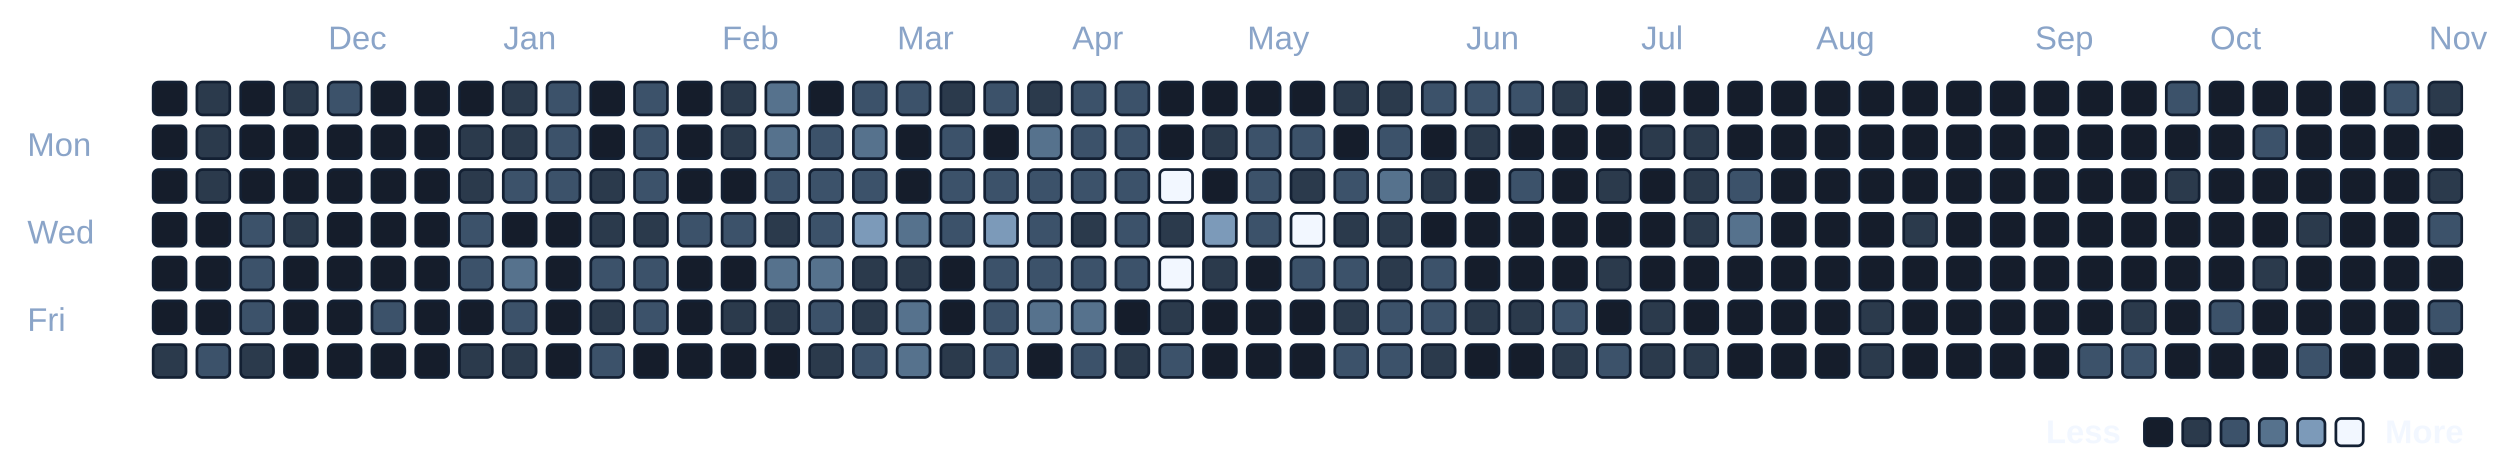
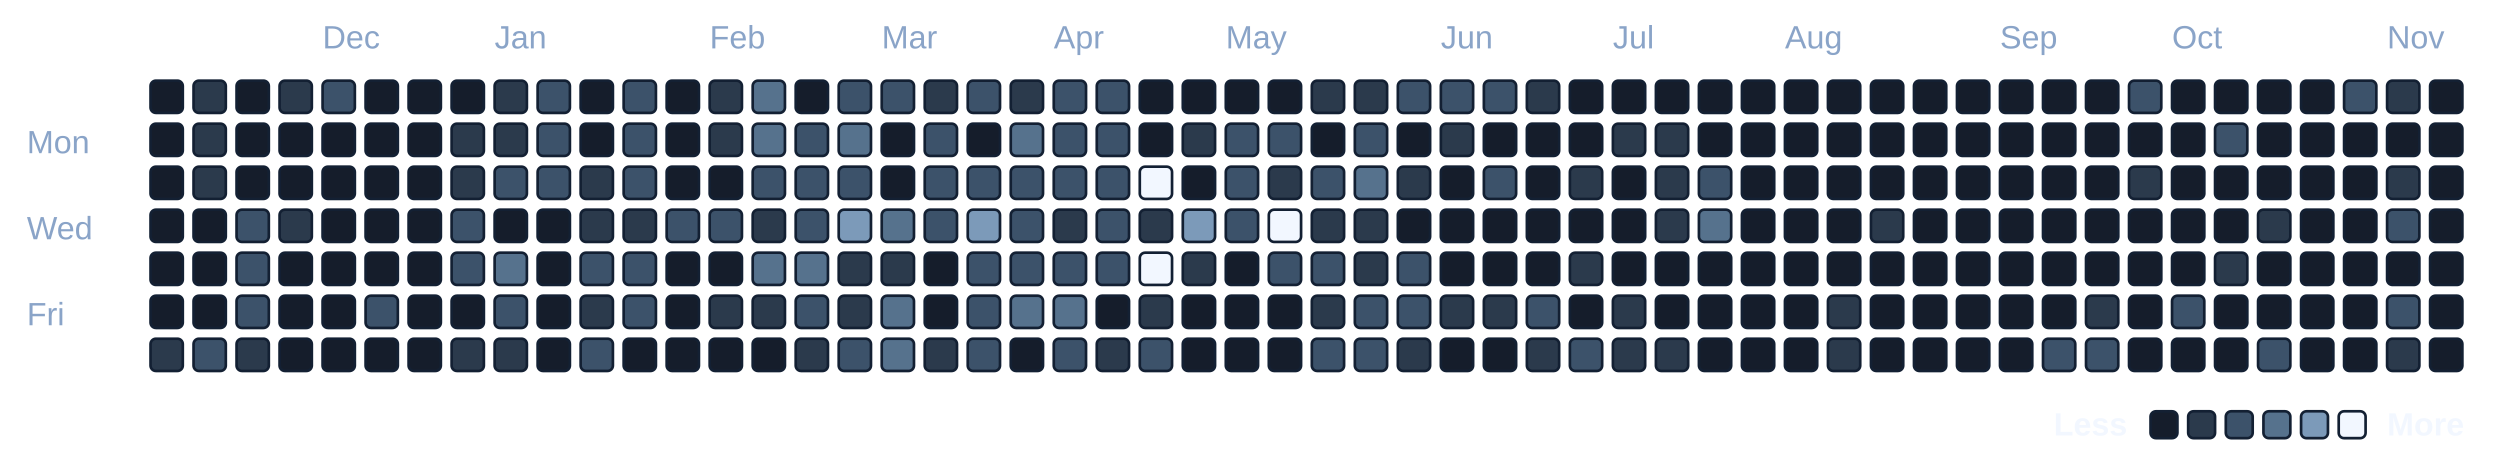
- <svg xmlns="http://www.w3.org/2000/svg" baseProfile="tiny" height="174" version="1.2" width="914">
+ <svg xmlns="http://www.w3.org/2000/svg" baseProfile="tiny" height="174" version="1.2" width="930">
  <defs />
  <text fill="#8AA4C8" font-family="Segoe UI, Arial, sans-serif" font-size="12px" x="120" y="18">Dec</text>
  <text fill="#8AA4C8" font-family="Segoe UI, Arial, sans-serif" font-size="12px" x="184" y="18">Jan</text>
  <text fill="#8AA4C8" font-family="Segoe UI, Arial, sans-serif" font-size="12px" x="264" y="18">Feb</text>
  <text fill="#8AA4C8" font-family="Segoe UI, Arial, sans-serif" font-size="12px" x="328" y="18">Mar</text>
  <text fill="#8AA4C8" font-family="Segoe UI, Arial, sans-serif" font-size="12px" x="392" y="18">Apr</text>
  <text fill="#8AA4C8" font-family="Segoe UI, Arial, sans-serif" font-size="12px" x="456" y="18">May</text>
  <text fill="#8AA4C8" font-family="Segoe UI, Arial, sans-serif" font-size="12px" x="536" y="18">Jun</text>
  <text fill="#8AA4C8" font-family="Segoe UI, Arial, sans-serif" font-size="12px" x="600" y="18">Jul</text>
  <text fill="#8AA4C8" font-family="Segoe UI, Arial, sans-serif" font-size="12px" x="664" y="18">Aug</text>
  <text fill="#8AA4C8" font-family="Segoe UI, Arial, sans-serif" font-size="12px" x="744" y="18">Sep</text>
  <text fill="#8AA4C8" font-family="Segoe UI, Arial, sans-serif" font-size="12px" x="808" y="18">Oct</text>
  <text fill="#8AA4C8" font-family="Segoe UI, Arial, sans-serif" font-size="12px" x="888" y="18">Nov</text>
  <text fill="#8AA4C8" font-family="Segoe UI, Arial, sans-serif" font-size="12px" x="10" y="57">Mon</text>
  <text fill="#8AA4C8" font-family="Segoe UI, Arial, sans-serif" font-size="12px" x="10" y="89">Wed</text>
  <text fill="#8AA4C8" font-family="Segoe UI, Arial, sans-serif" font-size="12px" x="10" y="121">Fri</text>
  <rect fill="#151D2B" height="12" rx="2" ry="2" stroke="#132033" stroke-width="1" width="12" x="56" y="30" />
  <rect fill="#151D2B" height="12" rx="2" ry="2" stroke="#132033" stroke-width="1" width="12" x="56" y="46" />
  <rect fill="#151D2B" height="12" rx="2" ry="2" stroke="#132033" stroke-width="1" width="12" x="56" y="62" />
  <rect fill="#151D2B" height="12" rx="2" ry="2" stroke="#132033" stroke-width="1" width="12" x="56" y="78" />
  <rect fill="#151D2B" height="12" rx="2" ry="2" stroke="#132033" stroke-width="1" width="12" x="56" y="94" />
  <rect fill="#151D2B" height="12" rx="2" ry="2" stroke="#132033" stroke-width="1" width="12" x="56" y="110" />
  <rect fill="#2B3A4C" height="12" rx="2" ry="2" stroke="#132033" stroke-width="1" width="12" x="56" y="126" />
  <rect fill="#2B3A4C" height="12" rx="2" ry="2" stroke="#132033" stroke-width="1" width="12" x="72" y="30" />
  <rect fill="#2B3A4C" height="12" rx="2" ry="2" stroke="#132033" stroke-width="1" width="12" x="72" y="46" />
  <rect fill="#2B3A4C" height="12" rx="2" ry="2" stroke="#132033" stroke-width="1" width="12" x="72" y="62" />
  <rect fill="#151D2B" height="12" rx="2" ry="2" stroke="#132033" stroke-width="1" width="12" x="72" y="78" />
  <rect fill="#151D2B" height="12" rx="2" ry="2" stroke="#132033" stroke-width="1" width="12" x="72" y="94" />
  <rect fill="#151D2B" height="12" rx="2" ry="2" stroke="#132033" stroke-width="1" width="12" x="72" y="110" />
  <rect fill="#3C526A" height="12" rx="2" ry="2" stroke="#132033" stroke-width="1" width="12" x="72" y="126" />
  <rect fill="#151D2B" height="12" rx="2" ry="2" stroke="#132033" stroke-width="1" width="12" x="88" y="30" />
  <rect fill="#151D2B" height="12" rx="2" ry="2" stroke="#132033" stroke-width="1" width="12" x="88" y="46" />
  <rect fill="#151D2B" height="12" rx="2" ry="2" stroke="#132033" stroke-width="1" width="12" x="88" y="62" />
  <rect fill="#3C526A" height="12" rx="2" ry="2" stroke="#132033" stroke-width="1" width="12" x="88" y="78" />
  <rect fill="#3C526A" height="12" rx="2" ry="2" stroke="#132033" stroke-width="1" width="12" x="88" y="94" />
  <rect fill="#3C526A" height="12" rx="2" ry="2" stroke="#132033" stroke-width="1" width="12" x="88" y="110" />
  <rect fill="#2B3A4C" height="12" rx="2" ry="2" stroke="#132033" stroke-width="1" width="12" x="88" y="126" />
  <rect fill="#2B3A4C" height="12" rx="2" ry="2" stroke="#132033" stroke-width="1" width="12" x="104" y="30" />
  <rect fill="#151D2B" height="12" rx="2" ry="2" stroke="#132033" stroke-width="1" width="12" x="104" y="46" />
  <rect fill="#151D2B" height="12" rx="2" ry="2" stroke="#132033" stroke-width="1" width="12" x="104" y="62" />
  <rect fill="#2B3A4C" height="12" rx="2" ry="2" stroke="#132033" stroke-width="1" width="12" x="104" y="78" />
  <rect fill="#151D2B" height="12" rx="2" ry="2" stroke="#132033" stroke-width="1" width="12" x="104" y="94" />
  <rect fill="#151D2B" height="12" rx="2" ry="2" stroke="#132033" stroke-width="1" width="12" x="104" y="110" />
  <rect fill="#151D2B" height="12" rx="2" ry="2" stroke="#132033" stroke-width="1" width="12" x="104" y="126" />
  <rect fill="#3C526A" height="12" rx="2" ry="2" stroke="#132033" stroke-width="1" width="12" x="120" y="30" />
  <rect fill="#151D2B" height="12" rx="2" ry="2" stroke="#132033" stroke-width="1" width="12" x="120" y="46" />
  <rect fill="#151D2B" height="12" rx="2" ry="2" stroke="#132033" stroke-width="1" width="12" x="120" y="62" />
  <rect fill="#151D2B" height="12" rx="2" ry="2" stroke="#132033" stroke-width="1" width="12" x="120" y="78" />
  <rect fill="#151D2B" height="12" rx="2" ry="2" stroke="#132033" stroke-width="1" width="12" x="120" y="94" />
  <rect fill="#151D2B" height="12" rx="2" ry="2" stroke="#132033" stroke-width="1" width="12" x="120" y="110" />
  <rect fill="#151D2B" height="12" rx="2" ry="2" stroke="#132033" stroke-width="1" width="12" x="120" y="126" />
  <rect fill="#151D2B" height="12" rx="2" ry="2" stroke="#132033" stroke-width="1" width="12" x="136" y="30" />
  <rect fill="#151D2B" height="12" rx="2" ry="2" stroke="#132033" stroke-width="1" width="12" x="136" y="46" />
  <rect fill="#151D2B" height="12" rx="2" ry="2" stroke="#132033" stroke-width="1" width="12" x="136" y="62" />
  <rect fill="#151D2B" height="12" rx="2" ry="2" stroke="#132033" stroke-width="1" width="12" x="136" y="78" />
  <rect fill="#151D2B" height="12" rx="2" ry="2" stroke="#132033" stroke-width="1" width="12" x="136" y="94" />
  <rect fill="#3C526A" height="12" rx="2" ry="2" stroke="#132033" stroke-width="1" width="12" x="136" y="110" />
  <rect fill="#151D2B" height="12" rx="2" ry="2" stroke="#132033" stroke-width="1" width="12" x="136" y="126" />
  <rect fill="#151D2B" height="12" rx="2" ry="2" stroke="#132033" stroke-width="1" width="12" x="152" y="30" />
  <rect fill="#151D2B" height="12" rx="2" ry="2" stroke="#132033" stroke-width="1" width="12" x="152" y="46" />
  <rect fill="#151D2B" height="12" rx="2" ry="2" stroke="#132033" stroke-width="1" width="12" x="152" y="62" />
  <rect fill="#151D2B" height="12" rx="2" ry="2" stroke="#132033" stroke-width="1" width="12" x="152" y="78" />
  <rect fill="#151D2B" height="12" rx="2" ry="2" stroke="#132033" stroke-width="1" width="12" x="152" y="94" />
  <rect fill="#151D2B" height="12" rx="2" ry="2" stroke="#132033" stroke-width="1" width="12" x="152" y="110" />
  <rect fill="#151D2B" height="12" rx="2" ry="2" stroke="#132033" stroke-width="1" width="12" x="152" y="126" />
  <rect fill="#151D2B" height="12" rx="2" ry="2" stroke="#132033" stroke-width="1" width="12" x="168" y="30" />
  <rect fill="#2B3A4C" height="12" rx="2" ry="2" stroke="#132033" stroke-width="1" width="12" x="168" y="46" />
  <rect fill="#2B3A4C" height="12" rx="2" ry="2" stroke="#132033" stroke-width="1" width="12" x="168" y="62" />
  <rect fill="#3C526A" height="12" rx="2" ry="2" stroke="#132033" stroke-width="1" width="12" x="168" y="78" />
  <rect fill="#3C526A" height="12" rx="2" ry="2" stroke="#132033" stroke-width="1" width="12" x="168" y="94" />
  <rect fill="#151D2B" height="12" rx="2" ry="2" stroke="#132033" stroke-width="1" width="12" x="168" y="110" />
  <rect fill="#2B3A4C" height="12" rx="2" ry="2" stroke="#132033" stroke-width="1" width="12" x="168" y="126" />
  <rect fill="#2B3A4C" height="12" rx="2" ry="2" stroke="#132033" stroke-width="1" width="12" x="184" y="30" />
  <rect fill="#2B3A4C" height="12" rx="2" ry="2" stroke="#132033" stroke-width="1" width="12" x="184" y="46" />
  <rect fill="#3C526A" height="12" rx="2" ry="2" stroke="#132033" stroke-width="1" width="12" x="184" y="62" />
  <rect fill="#151D2B" height="12" rx="2" ry="2" stroke="#132033" stroke-width="1" width="12" x="184" y="78" />
  <rect fill="#56728D" height="12" rx="2" ry="2" stroke="#132033" stroke-width="1" width="12" x="184" y="94" />
  <rect fill="#3C526A" height="12" rx="2" ry="2" stroke="#132033" stroke-width="1" width="12" x="184" y="110" />
  <rect fill="#2B3A4C" height="12" rx="2" ry="2" stroke="#132033" stroke-width="1" width="12" x="184" y="126" />
  <rect fill="#3C526A" height="12" rx="2" ry="2" stroke="#132033" stroke-width="1" width="12" x="200" y="30" />
  <rect fill="#3C526A" height="12" rx="2" ry="2" stroke="#132033" stroke-width="1" width="12" x="200" y="46" />
  <rect fill="#3C526A" height="12" rx="2" ry="2" stroke="#132033" stroke-width="1" width="12" x="200" y="62" />
  <rect fill="#151D2B" height="12" rx="2" ry="2" stroke="#132033" stroke-width="1" width="12" x="200" y="78" />
  <rect fill="#151D2B" height="12" rx="2" ry="2" stroke="#132033" stroke-width="1" width="12" x="200" y="94" />
  <rect fill="#151D2B" height="12" rx="2" ry="2" stroke="#132033" stroke-width="1" width="12" x="200" y="110" />
  <rect fill="#151D2B" height="12" rx="2" ry="2" stroke="#132033" stroke-width="1" width="12" x="200" y="126" />
  <rect fill="#151D2B" height="12" rx="2" ry="2" stroke="#132033" stroke-width="1" width="12" x="216" y="30" />
  <rect fill="#151D2B" height="12" rx="2" ry="2" stroke="#132033" stroke-width="1" width="12" x="216" y="46" />
  <rect fill="#2B3A4C" height="12" rx="2" ry="2" stroke="#132033" stroke-width="1" width="12" x="216" y="62" />
  <rect fill="#2B3A4C" height="12" rx="2" ry="2" stroke="#132033" stroke-width="1" width="12" x="216" y="78" />
  <rect fill="#3C526A" height="12" rx="2" ry="2" stroke="#132033" stroke-width="1" width="12" x="216" y="94" />
  <rect fill="#2B3A4C" height="12" rx="2" ry="2" stroke="#132033" stroke-width="1" width="12" x="216" y="110" />
  <rect fill="#3C526A" height="12" rx="2" ry="2" stroke="#132033" stroke-width="1" width="12" x="216" y="126" />
  <rect fill="#3C526A" height="12" rx="2" ry="2" stroke="#132033" stroke-width="1" width="12" x="232" y="30" />
  <rect fill="#3C526A" height="12" rx="2" ry="2" stroke="#132033" stroke-width="1" width="12" x="232" y="46" />
  <rect fill="#3C526A" height="12" rx="2" ry="2" stroke="#132033" stroke-width="1" width="12" x="232" y="62" />
  <rect fill="#2B3A4C" height="12" rx="2" ry="2" stroke="#132033" stroke-width="1" width="12" x="232" y="78" />
  <rect fill="#3C526A" height="12" rx="2" ry="2" stroke="#132033" stroke-width="1" width="12" x="232" y="94" />
  <rect fill="#3C526A" height="12" rx="2" ry="2" stroke="#132033" stroke-width="1" width="12" x="232" y="110" />
  <rect fill="#151D2B" height="12" rx="2" ry="2" stroke="#132033" stroke-width="1" width="12" x="232" y="126" />
  <rect fill="#151D2B" height="12" rx="2" ry="2" stroke="#132033" stroke-width="1" width="12" x="248" y="30" />
  <rect fill="#151D2B" height="12" rx="2" ry="2" stroke="#132033" stroke-width="1" width="12" x="248" y="46" />
  <rect fill="#151D2B" height="12" rx="2" ry="2" stroke="#132033" stroke-width="1" width="12" x="248" y="62" />
  <rect fill="#3C526A" height="12" rx="2" ry="2" stroke="#132033" stroke-width="1" width="12" x="248" y="78" />
  <rect fill="#151D2B" height="12" rx="2" ry="2" stroke="#132033" stroke-width="1" width="12" x="248" y="94" />
  <rect fill="#151D2B" height="12" rx="2" ry="2" stroke="#132033" stroke-width="1" width="12" x="248" y="110" />
  <rect fill="#151D2B" height="12" rx="2" ry="2" stroke="#132033" stroke-width="1" width="12" x="248" y="126" />
  <rect fill="#2B3A4C" height="12" rx="2" ry="2" stroke="#132033" stroke-width="1" width="12" x="264" y="30" />
  <rect fill="#2B3A4C" height="12" rx="2" ry="2" stroke="#132033" stroke-width="1" width="12" x="264" y="46" />
  <rect fill="#151D2B" height="12" rx="2" ry="2" stroke="#132033" stroke-width="1" width="12" x="264" y="62" />
  <rect fill="#3C526A" height="12" rx="2" ry="2" stroke="#132033" stroke-width="1" width="12" x="264" y="78" />
  <rect fill="#151D2B" height="12" rx="2" ry="2" stroke="#132033" stroke-width="1" width="12" x="264" y="94" />
  <rect fill="#2B3A4C" height="12" rx="2" ry="2" stroke="#132033" stroke-width="1" width="12" x="264" y="110" />
  <rect fill="#151D2B" height="12" rx="2" ry="2" stroke="#132033" stroke-width="1" width="12" x="264" y="126" />
  <rect fill="#56728D" height="12" rx="2" ry="2" stroke="#132033" stroke-width="1" width="12" x="280" y="30" />
  <rect fill="#56728D" height="12" rx="2" ry="2" stroke="#132033" stroke-width="1" width="12" x="280" y="46" />
  <rect fill="#3C526A" height="12" rx="2" ry="2" stroke="#132033" stroke-width="1" width="12" x="280" y="62" />
  <rect fill="#2B3A4C" height="12" rx="2" ry="2" stroke="#132033" stroke-width="1" width="12" x="280" y="78" />
  <rect fill="#56728D" height="12" rx="2" ry="2" stroke="#132033" stroke-width="1" width="12" x="280" y="94" />
  <rect fill="#2B3A4C" height="12" rx="2" ry="2" stroke="#132033" stroke-width="1" width="12" x="280" y="110" />
  <rect fill="#151D2B" height="12" rx="2" ry="2" stroke="#132033" stroke-width="1" width="12" x="280" y="126" />
  <rect fill="#151D2B" height="12" rx="2" ry="2" stroke="#132033" stroke-width="1" width="12" x="296" y="30" />
  <rect fill="#3C526A" height="12" rx="2" ry="2" stroke="#132033" stroke-width="1" width="12" x="296" y="46" />
  <rect fill="#3C526A" height="12" rx="2" ry="2" stroke="#132033" stroke-width="1" width="12" x="296" y="62" />
  <rect fill="#3C526A" height="12" rx="2" ry="2" stroke="#132033" stroke-width="1" width="12" x="296" y="78" />
  <rect fill="#56728D" height="12" rx="2" ry="2" stroke="#132033" stroke-width="1" width="12" x="296" y="94" />
  <rect fill="#3C526A" height="12" rx="2" ry="2" stroke="#132033" stroke-width="1" width="12" x="296" y="110" />
  <rect fill="#2B3A4C" height="12" rx="2" ry="2" stroke="#132033" stroke-width="1" width="12" x="296" y="126" />
  <rect fill="#3C526A" height="12" rx="2" ry="2" stroke="#132033" stroke-width="1" width="12" x="312" y="30" />
  <rect fill="#56728D" height="12" rx="2" ry="2" stroke="#132033" stroke-width="1" width="12" x="312" y="46" />
  <rect fill="#3C526A" height="12" rx="2" ry="2" stroke="#132033" stroke-width="1" width="12" x="312" y="62" />
  <rect fill="#7C9AB9" height="12" rx="2" ry="2" stroke="#132033" stroke-width="1" width="12" x="312" y="78" />
  <rect fill="#2B3A4C" height="12" rx="2" ry="2" stroke="#132033" stroke-width="1" width="12" x="312" y="94" />
  <rect fill="#2B3A4C" height="12" rx="2" ry="2" stroke="#132033" stroke-width="1" width="12" x="312" y="110" />
  <rect fill="#3C526A" height="12" rx="2" ry="2" stroke="#132033" stroke-width="1" width="12" x="312" y="126" />
  <rect fill="#3C526A" height="12" rx="2" ry="2" stroke="#132033" stroke-width="1" width="12" x="328" y="30" />
  <rect fill="#151D2B" height="12" rx="2" ry="2" stroke="#132033" stroke-width="1" width="12" x="328" y="46" />
  <rect fill="#151D2B" height="12" rx="2" ry="2" stroke="#132033" stroke-width="1" width="12" x="328" y="62" />
  <rect fill="#56728D" height="12" rx="2" ry="2" stroke="#132033" stroke-width="1" width="12" x="328" y="78" />
  <rect fill="#2B3A4C" height="12" rx="2" ry="2" stroke="#132033" stroke-width="1" width="12" x="328" y="94" />
  <rect fill="#56728D" height="12" rx="2" ry="2" stroke="#132033" stroke-width="1" width="12" x="328" y="110" />
  <rect fill="#56728D" height="12" rx="2" ry="2" stroke="#132033" stroke-width="1" width="12" x="328" y="126" />
  <rect fill="#2B3A4C" height="12" rx="2" ry="2" stroke="#132033" stroke-width="1" width="12" x="344" y="30" />
  <rect fill="#3C526A" height="12" rx="2" ry="2" stroke="#132033" stroke-width="1" width="12" x="344" y="46" />
  <rect fill="#3C526A" height="12" rx="2" ry="2" stroke="#132033" stroke-width="1" width="12" x="344" y="62" />
  <rect fill="#3C526A" height="12" rx="2" ry="2" stroke="#132033" stroke-width="1" width="12" x="344" y="78" />
  <rect fill="#151D2B" height="12" rx="2" ry="2" stroke="#132033" stroke-width="1" width="12" x="344" y="94" />
  <rect fill="#151D2B" height="12" rx="2" ry="2" stroke="#132033" stroke-width="1" width="12" x="344" y="110" />
  <rect fill="#2B3A4C" height="12" rx="2" ry="2" stroke="#132033" stroke-width="1" width="12" x="344" y="126" />
  <rect fill="#3C526A" height="12" rx="2" ry="2" stroke="#132033" stroke-width="1" width="12" x="360" y="30" />
  <rect fill="#151D2B" height="12" rx="2" ry="2" stroke="#132033" stroke-width="1" width="12" x="360" y="46" />
  <rect fill="#3C526A" height="12" rx="2" ry="2" stroke="#132033" stroke-width="1" width="12" x="360" y="62" />
  <rect fill="#7C9AB9" height="12" rx="2" ry="2" stroke="#132033" stroke-width="1" width="12" x="360" y="78" />
  <rect fill="#3C526A" height="12" rx="2" ry="2" stroke="#132033" stroke-width="1" width="12" x="360" y="94" />
  <rect fill="#3C526A" height="12" rx="2" ry="2" stroke="#132033" stroke-width="1" width="12" x="360" y="110" />
  <rect fill="#3C526A" height="12" rx="2" ry="2" stroke="#132033" stroke-width="1" width="12" x="360" y="126" />
  <rect fill="#2B3A4C" height="12" rx="2" ry="2" stroke="#132033" stroke-width="1" width="12" x="376" y="30" />
  <rect fill="#56728D" height="12" rx="2" ry="2" stroke="#132033" stroke-width="1" width="12" x="376" y="46" />
  <rect fill="#3C526A" height="12" rx="2" ry="2" stroke="#132033" stroke-width="1" width="12" x="376" y="62" />
  <rect fill="#3C526A" height="12" rx="2" ry="2" stroke="#132033" stroke-width="1" width="12" x="376" y="78" />
  <rect fill="#3C526A" height="12" rx="2" ry="2" stroke="#132033" stroke-width="1" width="12" x="376" y="94" />
  <rect fill="#56728D" height="12" rx="2" ry="2" stroke="#132033" stroke-width="1" width="12" x="376" y="110" />
  <rect fill="#151D2B" height="12" rx="2" ry="2" stroke="#132033" stroke-width="1" width="12" x="376" y="126" />
  <rect fill="#3C526A" height="12" rx="2" ry="2" stroke="#132033" stroke-width="1" width="12" x="392" y="30" />
  <rect fill="#3C526A" height="12" rx="2" ry="2" stroke="#132033" stroke-width="1" width="12" x="392" y="46" />
  <rect fill="#3C526A" height="12" rx="2" ry="2" stroke="#132033" stroke-width="1" width="12" x="392" y="62" />
  <rect fill="#2B3A4C" height="12" rx="2" ry="2" stroke="#132033" stroke-width="1" width="12" x="392" y="78" />
  <rect fill="#3C526A" height="12" rx="2" ry="2" stroke="#132033" stroke-width="1" width="12" x="392" y="94" />
  <rect fill="#56728D" height="12" rx="2" ry="2" stroke="#132033" stroke-width="1" width="12" x="392" y="110" />
  <rect fill="#3C526A" height="12" rx="2" ry="2" stroke="#132033" stroke-width="1" width="12" x="392" y="126" />
  <rect fill="#3C526A" height="12" rx="2" ry="2" stroke="#132033" stroke-width="1" width="12" x="408" y="30" />
  <rect fill="#3C526A" height="12" rx="2" ry="2" stroke="#132033" stroke-width="1" width="12" x="408" y="46" />
  <rect fill="#3C526A" height="12" rx="2" ry="2" stroke="#132033" stroke-width="1" width="12" x="408" y="62" />
  <rect fill="#3C526A" height="12" rx="2" ry="2" stroke="#132033" stroke-width="1" width="12" x="408" y="78" />
  <rect fill="#3C526A" height="12" rx="2" ry="2" stroke="#132033" stroke-width="1" width="12" x="408" y="94" />
  <rect fill="#151D2B" height="12" rx="2" ry="2" stroke="#132033" stroke-width="1" width="12" x="408" y="110" />
  <rect fill="#2B3A4C" height="12" rx="2" ry="2" stroke="#132033" stroke-width="1" width="12" x="408" y="126" />
  <rect fill="#151D2B" height="12" rx="2" ry="2" stroke="#132033" stroke-width="1" width="12" x="424" y="30" />
  <rect fill="#151D2B" height="12" rx="2" ry="2" stroke="#132033" stroke-width="1" width="12" x="424" y="46" />
  <rect fill="#F2F7FF" height="12" rx="2" ry="2" stroke="#132033" stroke-width="1" width="12" x="424" y="62" />
  <rect fill="#2B3A4C" height="12" rx="2" ry="2" stroke="#132033" stroke-width="1" width="12" x="424" y="78" />
  <rect fill="#F2F7FF" height="12" rx="2" ry="2" stroke="#132033" stroke-width="1" width="12" x="424" y="94" />
  <rect fill="#2B3A4C" height="12" rx="2" ry="2" stroke="#132033" stroke-width="1" width="12" x="424" y="110" />
  <rect fill="#3C526A" height="12" rx="2" ry="2" stroke="#132033" stroke-width="1" width="12" x="424" y="126" />
  <rect fill="#151D2B" height="12" rx="2" ry="2" stroke="#132033" stroke-width="1" width="12" x="440" y="30" />
  <rect fill="#2B3A4C" height="12" rx="2" ry="2" stroke="#132033" stroke-width="1" width="12" x="440" y="46" />
  <rect fill="#151D2B" height="12" rx="2" ry="2" stroke="#132033" stroke-width="1" width="12" x="440" y="62" />
  <rect fill="#7C9AB9" height="12" rx="2" ry="2" stroke="#132033" stroke-width="1" width="12" x="440" y="78" />
  <rect fill="#2B3A4C" height="12" rx="2" ry="2" stroke="#132033" stroke-width="1" width="12" x="440" y="94" />
  <rect fill="#151D2B" height="12" rx="2" ry="2" stroke="#132033" stroke-width="1" width="12" x="440" y="110" />
  <rect fill="#151D2B" height="12" rx="2" ry="2" stroke="#132033" stroke-width="1" width="12" x="440" y="126" />
  <rect fill="#151D2B" height="12" rx="2" ry="2" stroke="#132033" stroke-width="1" width="12" x="456" y="30" />
  <rect fill="#3C526A" height="12" rx="2" ry="2" stroke="#132033" stroke-width="1" width="12" x="456" y="46" />
  <rect fill="#3C526A" height="12" rx="2" ry="2" stroke="#132033" stroke-width="1" width="12" x="456" y="62" />
  <rect fill="#3C526A" height="12" rx="2" ry="2" stroke="#132033" stroke-width="1" width="12" x="456" y="78" />
  <rect fill="#151D2B" height="12" rx="2" ry="2" stroke="#132033" stroke-width="1" width="12" x="456" y="94" />
  <rect fill="#151D2B" height="12" rx="2" ry="2" stroke="#132033" stroke-width="1" width="12" x="456" y="110" />
  <rect fill="#151D2B" height="12" rx="2" ry="2" stroke="#132033" stroke-width="1" width="12" x="456" y="126" />
  <rect fill="#151D2B" height="12" rx="2" ry="2" stroke="#132033" stroke-width="1" width="12" x="472" y="30" />
  <rect fill="#3C526A" height="12" rx="2" ry="2" stroke="#132033" stroke-width="1" width="12" x="472" y="46" />
  <rect fill="#2B3A4C" height="12" rx="2" ry="2" stroke="#132033" stroke-width="1" width="12" x="472" y="62" />
  <rect fill="#F2F7FF" height="12" rx="2" ry="2" stroke="#132033" stroke-width="1" width="12" x="472" y="78" />
  <rect fill="#3C526A" height="12" rx="2" ry="2" stroke="#132033" stroke-width="1" width="12" x="472" y="94" />
  <rect fill="#151D2B" height="12" rx="2" ry="2" stroke="#132033" stroke-width="1" width="12" x="472" y="110" />
  <rect fill="#151D2B" height="12" rx="2" ry="2" stroke="#132033" stroke-width="1" width="12" x="472" y="126" />
  <rect fill="#2B3A4C" height="12" rx="2" ry="2" stroke="#132033" stroke-width="1" width="12" x="488" y="30" />
  <rect fill="#151D2B" height="12" rx="2" ry="2" stroke="#132033" stroke-width="1" width="12" x="488" y="46" />
  <rect fill="#3C526A" height="12" rx="2" ry="2" stroke="#132033" stroke-width="1" width="12" x="488" y="62" />
  <rect fill="#2B3A4C" height="12" rx="2" ry="2" stroke="#132033" stroke-width="1" width="12" x="488" y="78" />
  <rect fill="#3C526A" height="12" rx="2" ry="2" stroke="#132033" stroke-width="1" width="12" x="488" y="94" />
  <rect fill="#2B3A4C" height="12" rx="2" ry="2" stroke="#132033" stroke-width="1" width="12" x="488" y="110" />
  <rect fill="#3C526A" height="12" rx="2" ry="2" stroke="#132033" stroke-width="1" width="12" x="488" y="126" />
  <rect fill="#2B3A4C" height="12" rx="2" ry="2" stroke="#132033" stroke-width="1" width="12" x="504" y="30" />
  <rect fill="#3C526A" height="12" rx="2" ry="2" stroke="#132033" stroke-width="1" width="12" x="504" y="46" />
  <rect fill="#56728D" height="12" rx="2" ry="2" stroke="#132033" stroke-width="1" width="12" x="504" y="62" />
  <rect fill="#2B3A4C" height="12" rx="2" ry="2" stroke="#132033" stroke-width="1" width="12" x="504" y="78" />
  <rect fill="#2B3A4C" height="12" rx="2" ry="2" stroke="#132033" stroke-width="1" width="12" x="504" y="94" />
  <rect fill="#3C526A" height="12" rx="2" ry="2" stroke="#132033" stroke-width="1" width="12" x="504" y="110" />
  <rect fill="#3C526A" height="12" rx="2" ry="2" stroke="#132033" stroke-width="1" width="12" x="504" y="126" />
  <rect fill="#3C526A" height="12" rx="2" ry="2" stroke="#132033" stroke-width="1" width="12" x="520" y="30" />
  <rect fill="#151D2B" height="12" rx="2" ry="2" stroke="#132033" stroke-width="1" width="12" x="520" y="46" />
  <rect fill="#2B3A4C" height="12" rx="2" ry="2" stroke="#132033" stroke-width="1" width="12" x="520" y="62" />
  <rect fill="#151D2B" height="12" rx="2" ry="2" stroke="#132033" stroke-width="1" width="12" x="520" y="78" />
  <rect fill="#3C526A" height="12" rx="2" ry="2" stroke="#132033" stroke-width="1" width="12" x="520" y="94" />
  <rect fill="#3C526A" height="12" rx="2" ry="2" stroke="#132033" stroke-width="1" width="12" x="520" y="110" />
  <rect fill="#2B3A4C" height="12" rx="2" ry="2" stroke="#132033" stroke-width="1" width="12" x="520" y="126" />
  <rect fill="#3C526A" height="12" rx="2" ry="2" stroke="#132033" stroke-width="1" width="12" x="536" y="30" />
  <rect fill="#2B3A4C" height="12" rx="2" ry="2" stroke="#132033" stroke-width="1" width="12" x="536" y="46" />
  <rect fill="#151D2B" height="12" rx="2" ry="2" stroke="#132033" stroke-width="1" width="12" x="536" y="62" />
  <rect fill="#151D2B" height="12" rx="2" ry="2" stroke="#132033" stroke-width="1" width="12" x="536" y="78" />
  <rect fill="#151D2B" height="12" rx="2" ry="2" stroke="#132033" stroke-width="1" width="12" x="536" y="94" />
  <rect fill="#2B3A4C" height="12" rx="2" ry="2" stroke="#132033" stroke-width="1" width="12" x="536" y="110" />
  <rect fill="#151D2B" height="12" rx="2" ry="2" stroke="#132033" stroke-width="1" width="12" x="536" y="126" />
  <rect fill="#3C526A" height="12" rx="2" ry="2" stroke="#132033" stroke-width="1" width="12" x="552" y="30" />
  <rect fill="#151D2B" height="12" rx="2" ry="2" stroke="#132033" stroke-width="1" width="12" x="552" y="46" />
  <rect fill="#3C526A" height="12" rx="2" ry="2" stroke="#132033" stroke-width="1" width="12" x="552" y="62" />
  <rect fill="#151D2B" height="12" rx="2" ry="2" stroke="#132033" stroke-width="1" width="12" x="552" y="78" />
  <rect fill="#151D2B" height="12" rx="2" ry="2" stroke="#132033" stroke-width="1" width="12" x="552" y="94" />
  <rect fill="#2B3A4C" height="12" rx="2" ry="2" stroke="#132033" stroke-width="1" width="12" x="552" y="110" />
  <rect fill="#151D2B" height="12" rx="2" ry="2" stroke="#132033" stroke-width="1" width="12" x="552" y="126" />
  <rect fill="#2B3A4C" height="12" rx="2" ry="2" stroke="#132033" stroke-width="1" width="12" x="568" y="30" />
  <rect fill="#151D2B" height="12" rx="2" ry="2" stroke="#132033" stroke-width="1" width="12" x="568" y="46" />
  <rect fill="#151D2B" height="12" rx="2" ry="2" stroke="#132033" stroke-width="1" width="12" x="568" y="62" />
  <rect fill="#151D2B" height="12" rx="2" ry="2" stroke="#132033" stroke-width="1" width="12" x="568" y="78" />
  <rect fill="#151D2B" height="12" rx="2" ry="2" stroke="#132033" stroke-width="1" width="12" x="568" y="94" />
  <rect fill="#3C526A" height="12" rx="2" ry="2" stroke="#132033" stroke-width="1" width="12" x="568" y="110" />
  <rect fill="#2B3A4C" height="12" rx="2" ry="2" stroke="#132033" stroke-width="1" width="12" x="568" y="126" />
  <rect fill="#151D2B" height="12" rx="2" ry="2" stroke="#132033" stroke-width="1" width="12" x="584" y="30" />
  <rect fill="#151D2B" height="12" rx="2" ry="2" stroke="#132033" stroke-width="1" width="12" x="584" y="46" />
  <rect fill="#2B3A4C" height="12" rx="2" ry="2" stroke="#132033" stroke-width="1" width="12" x="584" y="62" />
  <rect fill="#151D2B" height="12" rx="2" ry="2" stroke="#132033" stroke-width="1" width="12" x="584" y="78" />
  <rect fill="#2B3A4C" height="12" rx="2" ry="2" stroke="#132033" stroke-width="1" width="12" x="584" y="94" />
  <rect fill="#151D2B" height="12" rx="2" ry="2" stroke="#132033" stroke-width="1" width="12" x="584" y="110" />
  <rect fill="#3C526A" height="12" rx="2" ry="2" stroke="#132033" stroke-width="1" width="12" x="584" y="126" />
  <rect fill="#151D2B" height="12" rx="2" ry="2" stroke="#132033" stroke-width="1" width="12" x="600" y="30" />
  <rect fill="#2B3A4C" height="12" rx="2" ry="2" stroke="#132033" stroke-width="1" width="12" x="600" y="46" />
  <rect fill="#151D2B" height="12" rx="2" ry="2" stroke="#132033" stroke-width="1" width="12" x="600" y="62" />
  <rect fill="#151D2B" height="12" rx="2" ry="2" stroke="#132033" stroke-width="1" width="12" x="600" y="78" />
  <rect fill="#151D2B" height="12" rx="2" ry="2" stroke="#132033" stroke-width="1" width="12" x="600" y="94" />
  <rect fill="#2B3A4C" height="12" rx="2" ry="2" stroke="#132033" stroke-width="1" width="12" x="600" y="110" />
  <rect fill="#2B3A4C" height="12" rx="2" ry="2" stroke="#132033" stroke-width="1" width="12" x="600" y="126" />
  <rect fill="#151D2B" height="12" rx="2" ry="2" stroke="#132033" stroke-width="1" width="12" x="616" y="30" />
  <rect fill="#2B3A4C" height="12" rx="2" ry="2" stroke="#132033" stroke-width="1" width="12" x="616" y="46" />
  <rect fill="#2B3A4C" height="12" rx="2" ry="2" stroke="#132033" stroke-width="1" width="12" x="616" y="62" />
  <rect fill="#2B3A4C" height="12" rx="2" ry="2" stroke="#132033" stroke-width="1" width="12" x="616" y="78" />
  <rect fill="#151D2B" height="12" rx="2" ry="2" stroke="#132033" stroke-width="1" width="12" x="616" y="94" />
  <rect fill="#151D2B" height="12" rx="2" ry="2" stroke="#132033" stroke-width="1" width="12" x="616" y="110" />
  <rect fill="#2B3A4C" height="12" rx="2" ry="2" stroke="#132033" stroke-width="1" width="12" x="616" y="126" />
  <rect fill="#151D2B" height="12" rx="2" ry="2" stroke="#132033" stroke-width="1" width="12" x="632" y="30" />
  <rect fill="#151D2B" height="12" rx="2" ry="2" stroke="#132033" stroke-width="1" width="12" x="632" y="46" />
  <rect fill="#3C526A" height="12" rx="2" ry="2" stroke="#132033" stroke-width="1" width="12" x="632" y="62" />
  <rect fill="#56728D" height="12" rx="2" ry="2" stroke="#132033" stroke-width="1" width="12" x="632" y="78" />
  <rect fill="#151D2B" height="12" rx="2" ry="2" stroke="#132033" stroke-width="1" width="12" x="632" y="94" />
  <rect fill="#151D2B" height="12" rx="2" ry="2" stroke="#132033" stroke-width="1" width="12" x="632" y="110" />
  <rect fill="#151D2B" height="12" rx="2" ry="2" stroke="#132033" stroke-width="1" width="12" x="632" y="126" />
  <rect fill="#151D2B" height="12" rx="2" ry="2" stroke="#132033" stroke-width="1" width="12" x="648" y="30" />
  <rect fill="#151D2B" height="12" rx="2" ry="2" stroke="#132033" stroke-width="1" width="12" x="648" y="46" />
  <rect fill="#151D2B" height="12" rx="2" ry="2" stroke="#132033" stroke-width="1" width="12" x="648" y="62" />
  <rect fill="#151D2B" height="12" rx="2" ry="2" stroke="#132033" stroke-width="1" width="12" x="648" y="78" />
  <rect fill="#151D2B" height="12" rx="2" ry="2" stroke="#132033" stroke-width="1" width="12" x="648" y="94" />
  <rect fill="#151D2B" height="12" rx="2" ry="2" stroke="#132033" stroke-width="1" width="12" x="648" y="110" />
  <rect fill="#151D2B" height="12" rx="2" ry="2" stroke="#132033" stroke-width="1" width="12" x="648" y="126" />
  <rect fill="#151D2B" height="12" rx="2" ry="2" stroke="#132033" stroke-width="1" width="12" x="664" y="30" />
  <rect fill="#151D2B" height="12" rx="2" ry="2" stroke="#132033" stroke-width="1" width="12" x="664" y="46" />
  <rect fill="#151D2B" height="12" rx="2" ry="2" stroke="#132033" stroke-width="1" width="12" x="664" y="62" />
  <rect fill="#151D2B" height="12" rx="2" ry="2" stroke="#132033" stroke-width="1" width="12" x="664" y="78" />
  <rect fill="#151D2B" height="12" rx="2" ry="2" stroke="#132033" stroke-width="1" width="12" x="664" y="94" />
  <rect fill="#151D2B" height="12" rx="2" ry="2" stroke="#132033" stroke-width="1" width="12" x="664" y="110" />
  <rect fill="#151D2B" height="12" rx="2" ry="2" stroke="#132033" stroke-width="1" width="12" x="664" y="126" />
  <rect fill="#151D2B" height="12" rx="2" ry="2" stroke="#132033" stroke-width="1" width="12" x="680" y="30" />
  <rect fill="#151D2B" height="12" rx="2" ry="2" stroke="#132033" stroke-width="1" width="12" x="680" y="46" />
  <rect fill="#151D2B" height="12" rx="2" ry="2" stroke="#132033" stroke-width="1" width="12" x="680" y="62" />
  <rect fill="#151D2B" height="12" rx="2" ry="2" stroke="#132033" stroke-width="1" width="12" x="680" y="78" />
  <rect fill="#151D2B" height="12" rx="2" ry="2" stroke="#132033" stroke-width="1" width="12" x="680" y="94" />
  <rect fill="#2B3A4C" height="12" rx="2" ry="2" stroke="#132033" stroke-width="1" width="12" x="680" y="110" />
  <rect fill="#2B3A4C" height="12" rx="2" ry="2" stroke="#132033" stroke-width="1" width="12" x="680" y="126" />
  <rect fill="#151D2B" height="12" rx="2" ry="2" stroke="#132033" stroke-width="1" width="12" x="696" y="30" />
  <rect fill="#151D2B" height="12" rx="2" ry="2" stroke="#132033" stroke-width="1" width="12" x="696" y="46" />
  <rect fill="#151D2B" height="12" rx="2" ry="2" stroke="#132033" stroke-width="1" width="12" x="696" y="62" />
  <rect fill="#2B3A4C" height="12" rx="2" ry="2" stroke="#132033" stroke-width="1" width="12" x="696" y="78" />
  <rect fill="#151D2B" height="12" rx="2" ry="2" stroke="#132033" stroke-width="1" width="12" x="696" y="94" />
  <rect fill="#151D2B" height="12" rx="2" ry="2" stroke="#132033" stroke-width="1" width="12" x="696" y="110" />
  <rect fill="#151D2B" height="12" rx="2" ry="2" stroke="#132033" stroke-width="1" width="12" x="696" y="126" />
  <rect fill="#151D2B" height="12" rx="2" ry="2" stroke="#132033" stroke-width="1" width="12" x="712" y="30" />
  <rect fill="#151D2B" height="12" rx="2" ry="2" stroke="#132033" stroke-width="1" width="12" x="712" y="46" />
  <rect fill="#151D2B" height="12" rx="2" ry="2" stroke="#132033" stroke-width="1" width="12" x="712" y="62" />
  <rect fill="#151D2B" height="12" rx="2" ry="2" stroke="#132033" stroke-width="1" width="12" x="712" y="78" />
  <rect fill="#151D2B" height="12" rx="2" ry="2" stroke="#132033" stroke-width="1" width="12" x="712" y="94" />
  <rect fill="#151D2B" height="12" rx="2" ry="2" stroke="#132033" stroke-width="1" width="12" x="712" y="110" />
  <rect fill="#151D2B" height="12" rx="2" ry="2" stroke="#132033" stroke-width="1" width="12" x="712" y="126" />
  <rect fill="#151D2B" height="12" rx="2" ry="2" stroke="#132033" stroke-width="1" width="12" x="728" y="30" />
  <rect fill="#151D2B" height="12" rx="2" ry="2" stroke="#132033" stroke-width="1" width="12" x="728" y="46" />
  <rect fill="#151D2B" height="12" rx="2" ry="2" stroke="#132033" stroke-width="1" width="12" x="728" y="62" />
  <rect fill="#151D2B" height="12" rx="2" ry="2" stroke="#132033" stroke-width="1" width="12" x="728" y="78" />
  <rect fill="#151D2B" height="12" rx="2" ry="2" stroke="#132033" stroke-width="1" width="12" x="728" y="94" />
  <rect fill="#151D2B" height="12" rx="2" ry="2" stroke="#132033" stroke-width="1" width="12" x="728" y="110" />
  <rect fill="#151D2B" height="12" rx="2" ry="2" stroke="#132033" stroke-width="1" width="12" x="728" y="126" />
  <rect fill="#151D2B" height="12" rx="2" ry="2" stroke="#132033" stroke-width="1" width="12" x="744" y="30" />
  <rect fill="#151D2B" height="12" rx="2" ry="2" stroke="#132033" stroke-width="1" width="12" x="744" y="46" />
  <rect fill="#151D2B" height="12" rx="2" ry="2" stroke="#132033" stroke-width="1" width="12" x="744" y="62" />
  <rect fill="#151D2B" height="12" rx="2" ry="2" stroke="#132033" stroke-width="1" width="12" x="744" y="78" />
  <rect fill="#151D2B" height="12" rx="2" ry="2" stroke="#132033" stroke-width="1" width="12" x="744" y="94" />
  <rect fill="#151D2B" height="12" rx="2" ry="2" stroke="#132033" stroke-width="1" width="12" x="744" y="110" />
  <rect fill="#151D2B" height="12" rx="2" ry="2" stroke="#132033" stroke-width="1" width="12" x="744" y="126" />
  <rect fill="#151D2B" height="12" rx="2" ry="2" stroke="#132033" stroke-width="1" width="12" x="760" y="30" />
  <rect fill="#151D2B" height="12" rx="2" ry="2" stroke="#132033" stroke-width="1" width="12" x="760" y="46" />
  <rect fill="#151D2B" height="12" rx="2" ry="2" stroke="#132033" stroke-width="1" width="12" x="760" y="62" />
  <rect fill="#151D2B" height="12" rx="2" ry="2" stroke="#132033" stroke-width="1" width="12" x="760" y="78" />
  <rect fill="#151D2B" height="12" rx="2" ry="2" stroke="#132033" stroke-width="1" width="12" x="760" y="94" />
  <rect fill="#151D2B" height="12" rx="2" ry="2" stroke="#132033" stroke-width="1" width="12" x="760" y="110" />
  <rect fill="#3C526A" height="12" rx="2" ry="2" stroke="#132033" stroke-width="1" width="12" x="760" y="126" />
  <rect fill="#151D2B" height="12" rx="2" ry="2" stroke="#132033" stroke-width="1" width="12" x="776" y="30" />
  <rect fill="#151D2B" height="12" rx="2" ry="2" stroke="#132033" stroke-width="1" width="12" x="776" y="46" />
  <rect fill="#151D2B" height="12" rx="2" ry="2" stroke="#132033" stroke-width="1" width="12" x="776" y="62" />
  <rect fill="#151D2B" height="12" rx="2" ry="2" stroke="#132033" stroke-width="1" width="12" x="776" y="78" />
  <rect fill="#151D2B" height="12" rx="2" ry="2" stroke="#132033" stroke-width="1" width="12" x="776" y="94" />
  <rect fill="#2B3A4C" height="12" rx="2" ry="2" stroke="#132033" stroke-width="1" width="12" x="776" y="110" />
  <rect fill="#3C526A" height="12" rx="2" ry="2" stroke="#132033" stroke-width="1" width="12" x="776" y="126" />
  <rect fill="#3C526A" height="12" rx="2" ry="2" stroke="#132033" stroke-width="1" width="12" x="792" y="30" />
  <rect fill="#151D2B" height="12" rx="2" ry="2" stroke="#132033" stroke-width="1" width="12" x="792" y="46" />
  <rect fill="#2B3A4C" height="12" rx="2" ry="2" stroke="#132033" stroke-width="1" width="12" x="792" y="62" />
  <rect fill="#151D2B" height="12" rx="2" ry="2" stroke="#132033" stroke-width="1" width="12" x="792" y="78" />
  <rect fill="#151D2B" height="12" rx="2" ry="2" stroke="#132033" stroke-width="1" width="12" x="792" y="94" />
  <rect fill="#151D2B" height="12" rx="2" ry="2" stroke="#132033" stroke-width="1" width="12" x="792" y="110" />
  <rect fill="#151D2B" height="12" rx="2" ry="2" stroke="#132033" stroke-width="1" width="12" x="792" y="126" />
  <rect fill="#151D2B" height="12" rx="2" ry="2" stroke="#132033" stroke-width="1" width="12" x="808" y="30" />
  <rect fill="#151D2B" height="12" rx="2" ry="2" stroke="#132033" stroke-width="1" width="12" x="808" y="46" />
  <rect fill="#151D2B" height="12" rx="2" ry="2" stroke="#132033" stroke-width="1" width="12" x="808" y="62" />
  <rect fill="#151D2B" height="12" rx="2" ry="2" stroke="#132033" stroke-width="1" width="12" x="808" y="78" />
  <rect fill="#151D2B" height="12" rx="2" ry="2" stroke="#132033" stroke-width="1" width="12" x="808" y="94" />
  <rect fill="#3C526A" height="12" rx="2" ry="2" stroke="#132033" stroke-width="1" width="12" x="808" y="110" />
  <rect fill="#151D2B" height="12" rx="2" ry="2" stroke="#132033" stroke-width="1" width="12" x="808" y="126" />
  <rect fill="#151D2B" height="12" rx="2" ry="2" stroke="#132033" stroke-width="1" width="12" x="824" y="30" />
  <rect fill="#3C526A" height="12" rx="2" ry="2" stroke="#132033" stroke-width="1" width="12" x="824" y="46" />
  <rect fill="#151D2B" height="12" rx="2" ry="2" stroke="#132033" stroke-width="1" width="12" x="824" y="62" />
  <rect fill="#151D2B" height="12" rx="2" ry="2" stroke="#132033" stroke-width="1" width="12" x="824" y="78" />
  <rect fill="#2B3A4C" height="12" rx="2" ry="2" stroke="#132033" stroke-width="1" width="12" x="824" y="94" />
  <rect fill="#151D2B" height="12" rx="2" ry="2" stroke="#132033" stroke-width="1" width="12" x="824" y="110" />
  <rect fill="#151D2B" height="12" rx="2" ry="2" stroke="#132033" stroke-width="1" width="12" x="824" y="126" />
  <rect fill="#151D2B" height="12" rx="2" ry="2" stroke="#132033" stroke-width="1" width="12" x="840" y="30" />
  <rect fill="#151D2B" height="12" rx="2" ry="2" stroke="#132033" stroke-width="1" width="12" x="840" y="46" />
  <rect fill="#151D2B" height="12" rx="2" ry="2" stroke="#132033" stroke-width="1" width="12" x="840" y="62" />
  <rect fill="#2B3A4C" height="12" rx="2" ry="2" stroke="#132033" stroke-width="1" width="12" x="840" y="78" />
  <rect fill="#151D2B" height="12" rx="2" ry="2" stroke="#132033" stroke-width="1" width="12" x="840" y="94" />
  <rect fill="#151D2B" height="12" rx="2" ry="2" stroke="#132033" stroke-width="1" width="12" x="840" y="110" />
  <rect fill="#3C526A" height="12" rx="2" ry="2" stroke="#132033" stroke-width="1" width="12" x="840" y="126" />
  <rect fill="#151D2B" height="12" rx="2" ry="2" stroke="#132033" stroke-width="1" width="12" x="856" y="30" />
  <rect fill="#151D2B" height="12" rx="2" ry="2" stroke="#132033" stroke-width="1" width="12" x="856" y="46" />
  <rect fill="#151D2B" height="12" rx="2" ry="2" stroke="#132033" stroke-width="1" width="12" x="856" y="62" />
  <rect fill="#151D2B" height="12" rx="2" ry="2" stroke="#132033" stroke-width="1" width="12" x="856" y="78" />
  <rect fill="#151D2B" height="12" rx="2" ry="2" stroke="#132033" stroke-width="1" width="12" x="856" y="94" />
  <rect fill="#151D2B" height="12" rx="2" ry="2" stroke="#132033" stroke-width="1" width="12" x="856" y="110" />
  <rect fill="#151D2B" height="12" rx="2" ry="2" stroke="#132033" stroke-width="1" width="12" x="856" y="126" />
  <rect fill="#3C526A" height="12" rx="2" ry="2" stroke="#132033" stroke-width="1" width="12" x="872" y="30" />
  <rect fill="#151D2B" height="12" rx="2" ry="2" stroke="#132033" stroke-width="1" width="12" x="872" y="46" />
  <rect fill="#151D2B" height="12" rx="2" ry="2" stroke="#132033" stroke-width="1" width="12" x="872" y="62" />
  <rect fill="#151D2B" height="12" rx="2" ry="2" stroke="#132033" stroke-width="1" width="12" x="872" y="78" />
  <rect fill="#151D2B" height="12" rx="2" ry="2" stroke="#132033" stroke-width="1" width="12" x="872" y="94" />
  <rect fill="#151D2B" height="12" rx="2" ry="2" stroke="#132033" stroke-width="1" width="12" x="872" y="110" />
  <rect fill="#151D2B" height="12" rx="2" ry="2" stroke="#132033" stroke-width="1" width="12" x="872" y="126" />
  <rect fill="#2B3A4C" height="12" rx="2" ry="2" stroke="#132033" stroke-width="1" width="12" x="888" y="30" />
  <rect fill="#151D2B" height="12" rx="2" ry="2" stroke="#132033" stroke-width="1" width="12" x="888" y="46" />
  <rect fill="#2B3A4C" height="12" rx="2" ry="2" stroke="#132033" stroke-width="1" width="12" x="888" y="62" />
  <rect fill="#3C526A" height="12" rx="2" ry="2" stroke="#132033" stroke-width="1" width="12" x="888" y="78" />
  <rect fill="#151D2B" height="12" rx="2" ry="2" stroke="#132033" stroke-width="1" width="12" x="888" y="94" />
  <rect fill="#3C526A" height="12" rx="2" ry="2" stroke="#132033" stroke-width="1" width="12" x="888" y="110" />
-   <rect fill="#151D2B" height="12" rx="2" ry="2" stroke="#132033" stroke-width="1" width="12" x="888" y="126" />
-   <text fill="#F2F7FF" font-family="Segoe UI, Arial, sans-serif" font-size="12px" font-weight="600" x="748" y="162">Less</text>
-   <rect fill="#151D2B" height="10" rx="2" ry="2" stroke="#132033" stroke-width="1" width="10" x="784" y="153" />
-   <rect fill="#2B3A4C" height="10" rx="2" ry="2" stroke="#132033" stroke-width="1" width="10" x="798" y="153" />
-   <rect fill="#3C526A" height="10" rx="2" ry="2" stroke="#132033" stroke-width="1" width="10" x="812" y="153" />
-   <rect fill="#56728D" height="10" rx="2" ry="2" stroke="#132033" stroke-width="1" width="10" x="826" y="153" />
-   <rect fill="#7C9AB9" height="10" rx="2" ry="2" stroke="#132033" stroke-width="1" width="10" x="840" y="153" />
-   <rect fill="#F2F7FF" height="10" rx="2" ry="2" stroke="#132033" stroke-width="1" width="10" x="854" y="153" />
-   <text fill="#F2F7FF" font-family="Segoe UI, Arial, sans-serif" font-size="12px" font-weight="600" x="872" y="162">More</text>
+   <rect fill="#2B3A4C" height="12" rx="2" ry="2" stroke="#132033" stroke-width="1" width="12" x="888" y="126" />
+   <rect fill="#151D2B" height="12" rx="2" ry="2" stroke="#132033" stroke-width="1" width="12" x="904" y="30" />
+   <rect fill="#151D2B" height="12" rx="2" ry="2" stroke="#132033" stroke-width="1" width="12" x="904" y="46" />
+   <rect fill="#151D2B" height="12" rx="2" ry="2" stroke="#132033" stroke-width="1" width="12" x="904" y="62" />
+   <rect fill="#151D2B" height="12" rx="2" ry="2" stroke="#132033" stroke-width="1" width="12" x="904" y="78" />
+   <rect fill="#151D2B" height="12" rx="2" ry="2" stroke="#132033" stroke-width="1" width="12" x="904" y="94" />
+   <rect fill="#151D2B" height="12" rx="2" ry="2" stroke="#132033" stroke-width="1" width="12" x="904" y="110" />
+   <rect fill="#151D2B" height="12" rx="2" ry="2" stroke="#132033" stroke-width="1" width="12" x="904" y="126" />
+   <text fill="#F2F7FF" font-family="Segoe UI, Arial, sans-serif" font-size="12px" font-weight="600" x="764" y="162">Less</text>
+   <rect fill="#151D2B" height="10" rx="2" ry="2" stroke="#132033" stroke-width="1" width="10" x="800" y="153" />
+   <rect fill="#2B3A4C" height="10" rx="2" ry="2" stroke="#132033" stroke-width="1" width="10" x="814" y="153" />
+   <rect fill="#3C526A" height="10" rx="2" ry="2" stroke="#132033" stroke-width="1" width="10" x="828" y="153" />
+   <rect fill="#56728D" height="10" rx="2" ry="2" stroke="#132033" stroke-width="1" width="10" x="842" y="153" />
+   <rect fill="#7C9AB9" height="10" rx="2" ry="2" stroke="#132033" stroke-width="1" width="10" x="856" y="153" />
+   <rect fill="#F2F7FF" height="10" rx="2" ry="2" stroke="#132033" stroke-width="1" width="10" x="870" y="153" />
+   <text fill="#F2F7FF" font-family="Segoe UI, Arial, sans-serif" font-size="12px" font-weight="600" x="888" y="162">More</text>
</svg>
